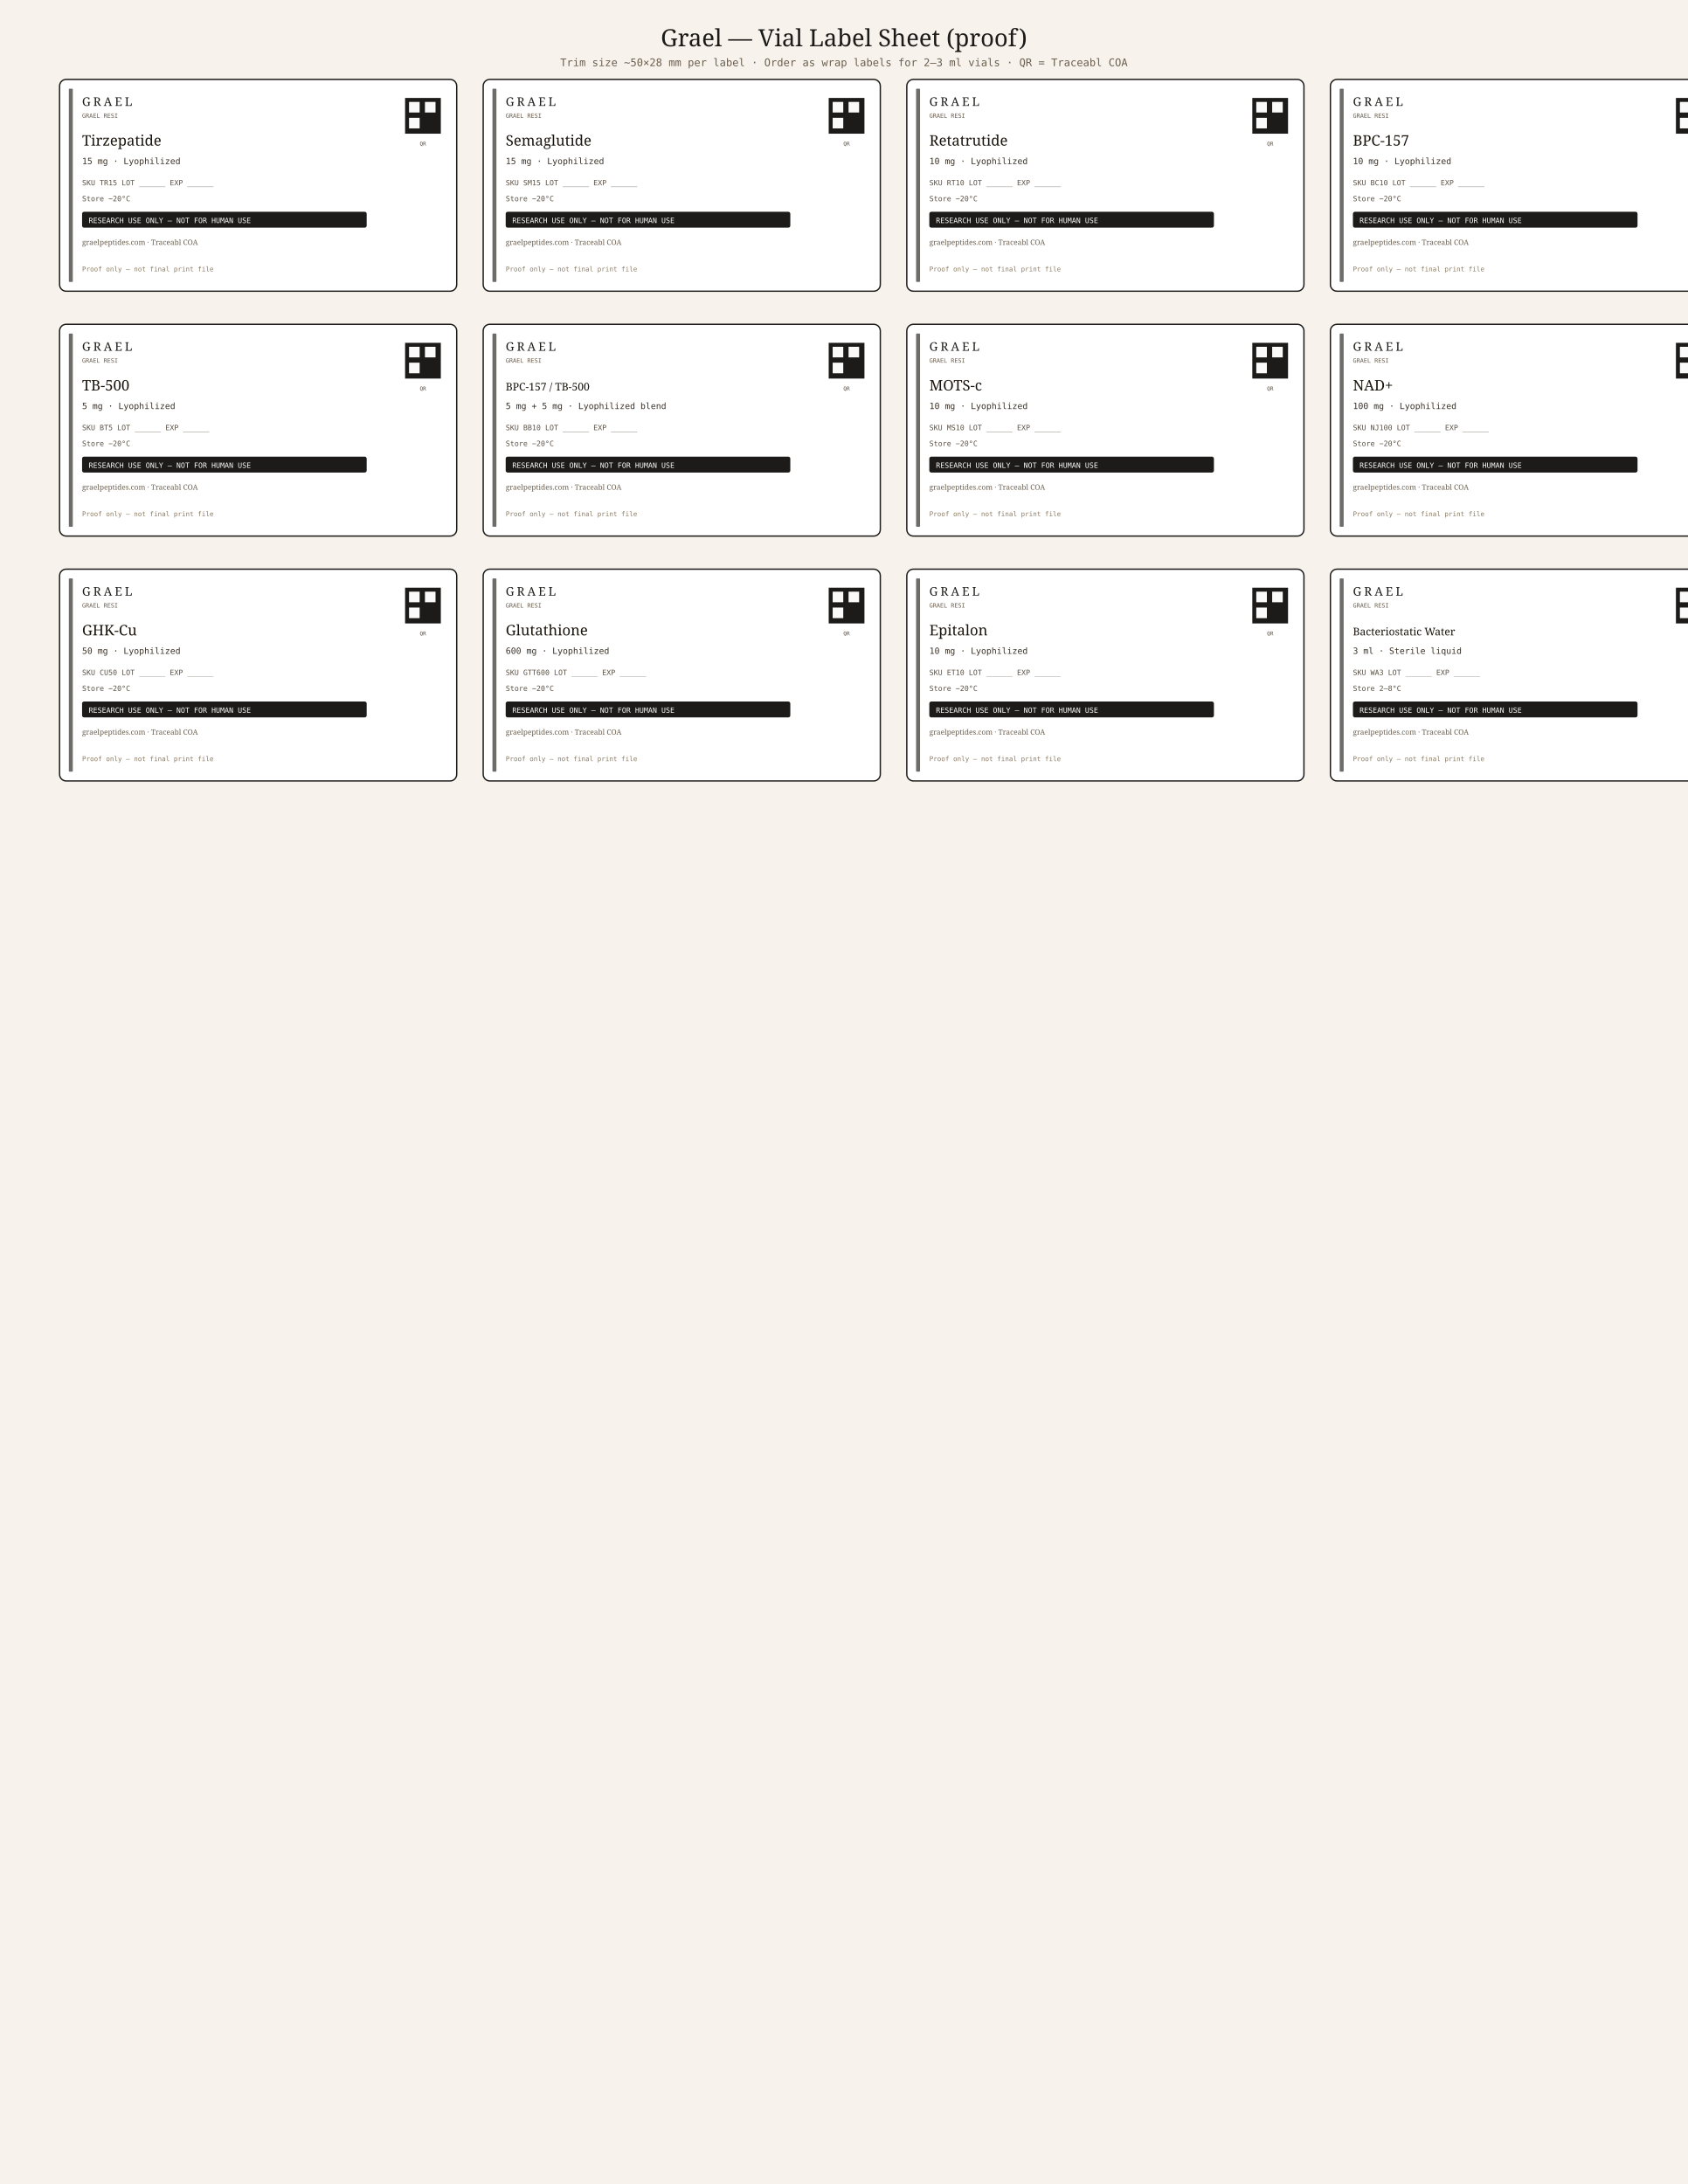
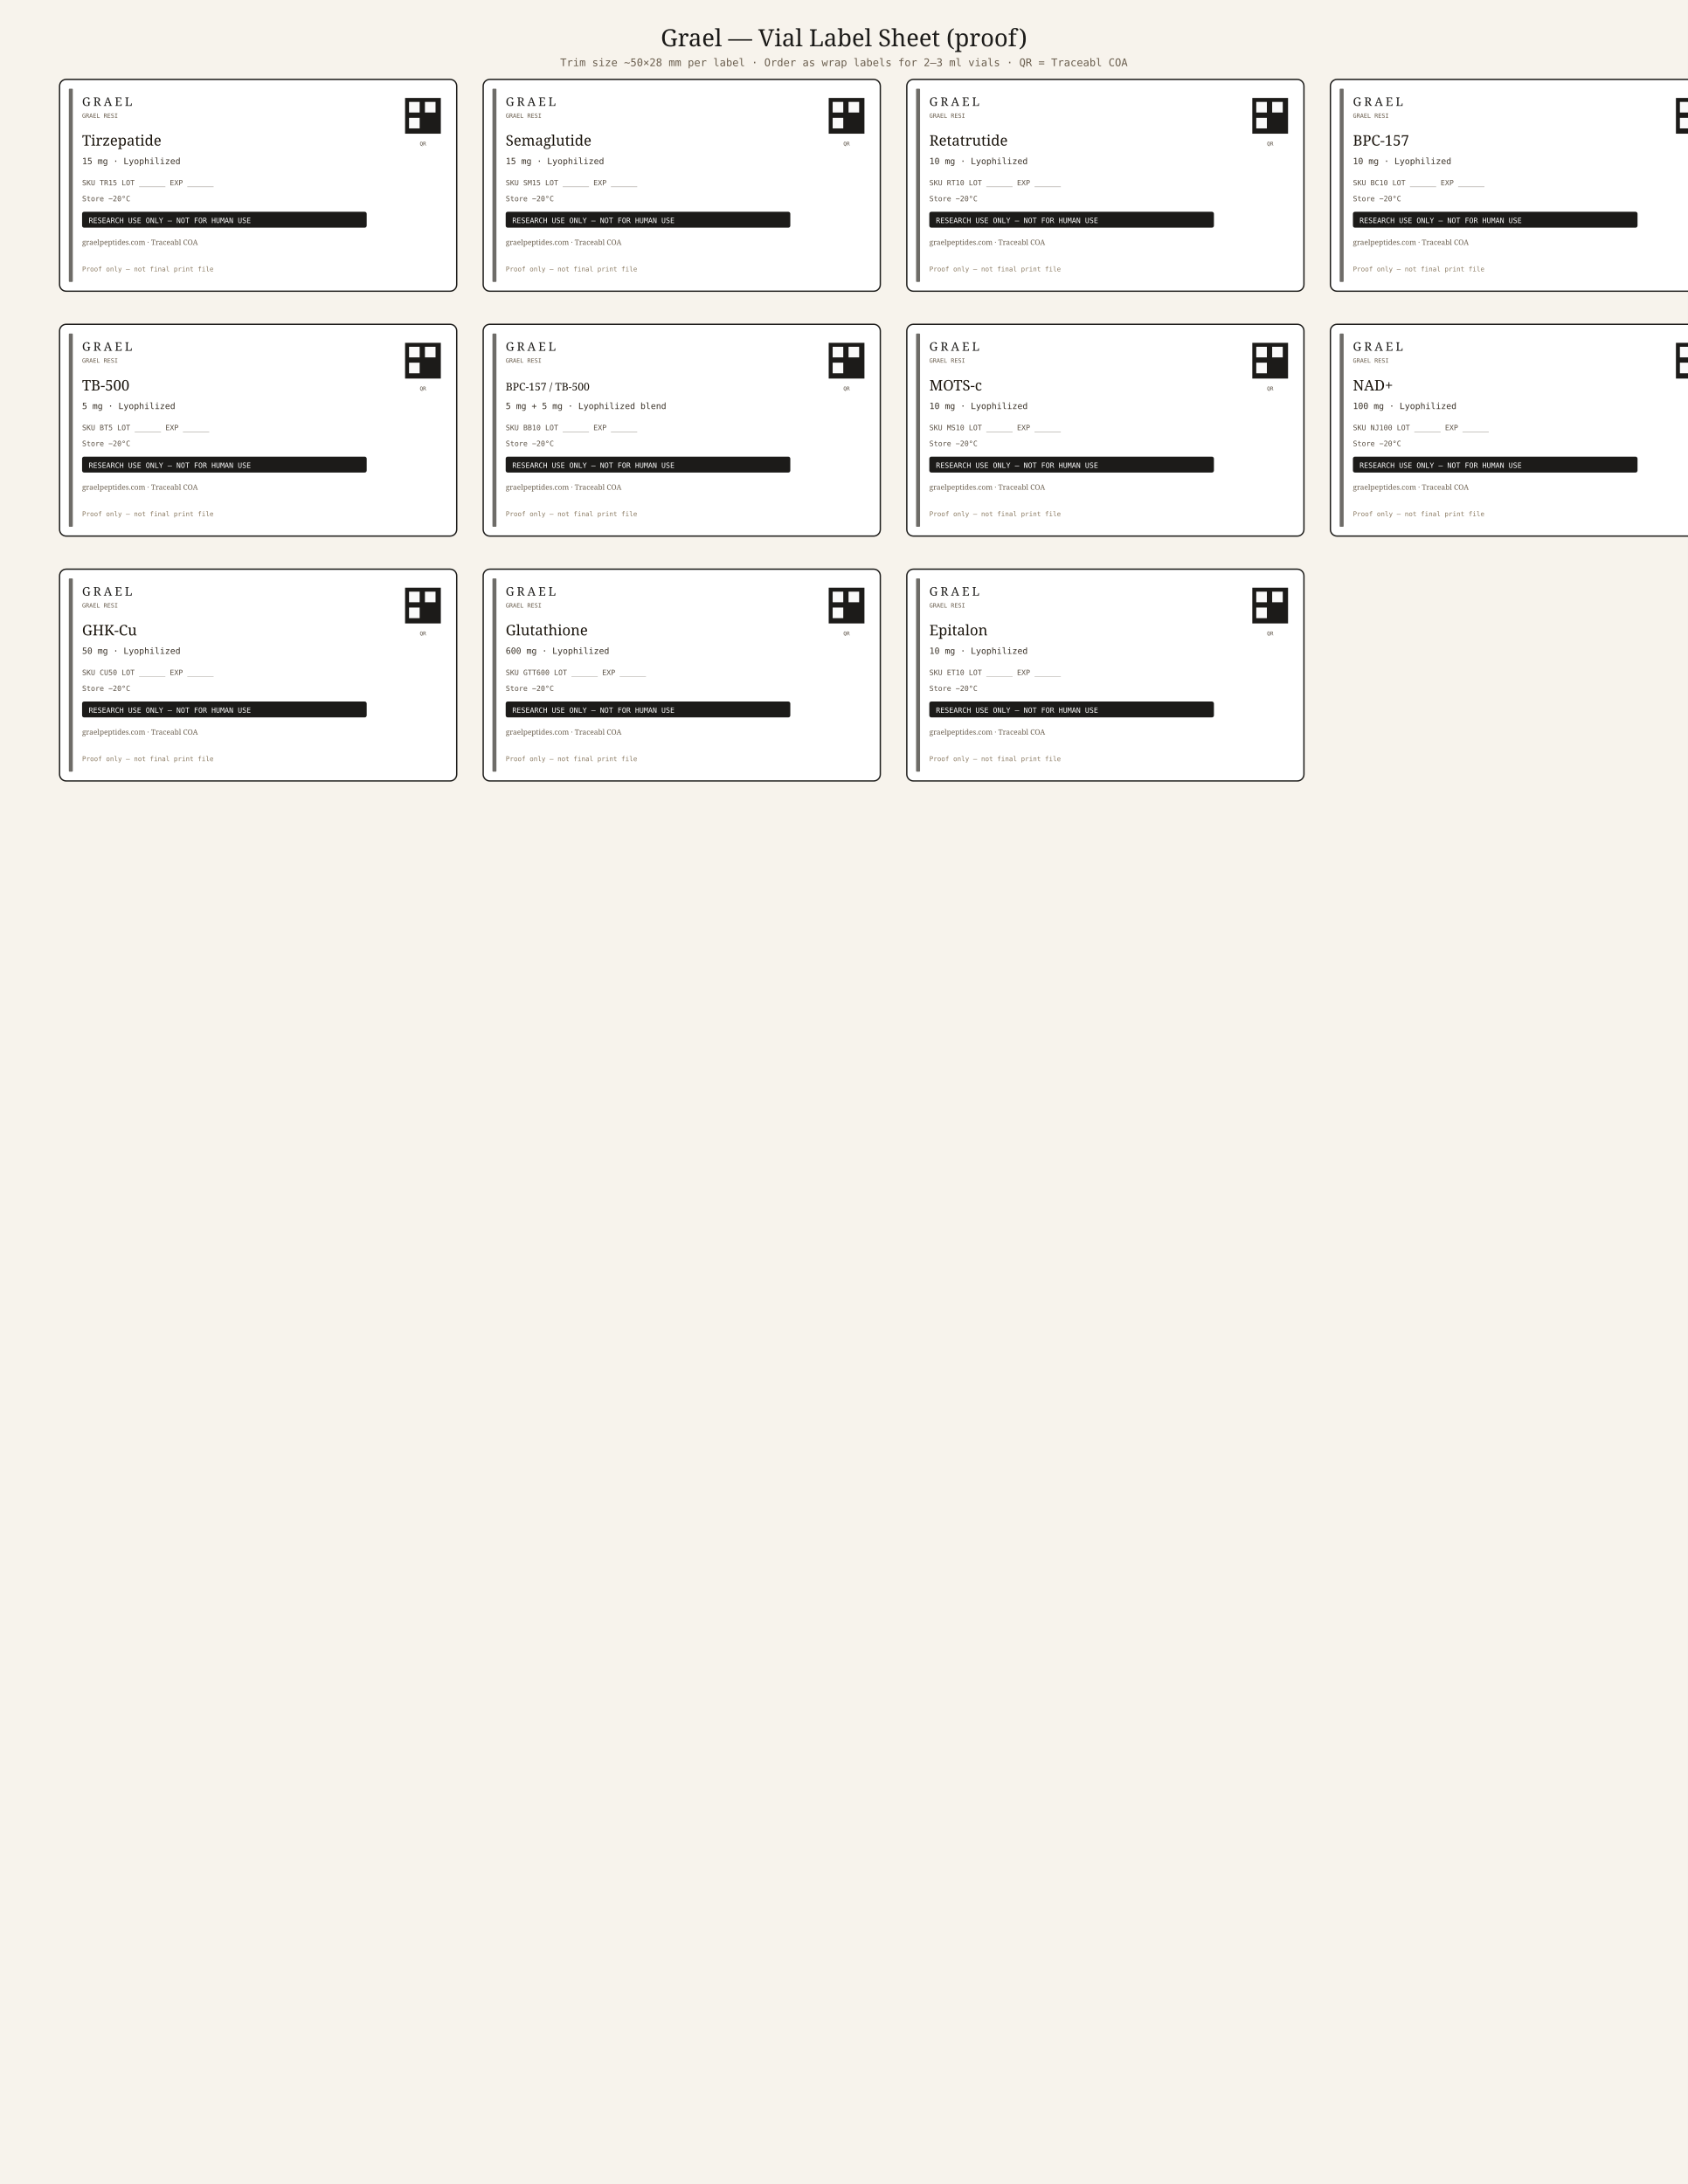
<svg xmlns="http://www.w3.org/2000/svg" width="2550" height="3300" viewBox="0 0 2550 3300">
  <rect width="100%" height="100%" fill="#f7f3ec" />
  <text x="1275" y="70" text-anchor="middle" font-family="Georgia, serif" font-size="36" fill="#1c1b19">Grael — Vial Label Sheet (proof)</text>
  <text x="1275" y="100" text-anchor="middle" font-family="ui-monospace, monospace" font-size="16" fill="#6a5e4e">Trim size ~50×28 mm per label · Order as wrap labels for 2–3 ml vials · QR = Traceabl COA</text>
  <g transform="translate(90,120)">
    <rect width="600" height="320" rx="10" fill="#ffffff" stroke="#1c1b19" stroke-width="2" />
    <rect x="14" y="14" width="6" height="292" rx="1" fill="#6e6c68" />
    <text x="34" y="40" font-family="Georgia, serif" font-size="18" letter-spacing="4" fill="#1c1b19">GRAEL</text>
    <text x="34" y="58" font-family="ui-monospace, monospace" font-size="9" fill="#6a5e4e">GRAEL RESI</text>
    <text x="34" y="100" font-family="Georgia, serif" font-size="22" fill="#1a140c">Tirzepatide</text>
    <text x="34" y="128" font-family="ui-monospace, monospace" font-size="13" fill="#3a3228">15 mg · Lyophilized</text>
    <text x="34" y="160" font-family="ui-monospace, monospace" font-size="11" fill="#5a5044">SKU TR15  LOT ______  EXP ______</text>
    <text x="34" y="184" font-family="ui-monospace, monospace" font-size="11" fill="#5a5044">Store −20°C</text>
    <rect x="34" y="200" width="430" height="24" rx="3" fill="#1c1b19" />
    <text x="44" y="217" font-family="ui-monospace, monospace" font-size="11" fill="#fafafa">RESEARCH USE ONLY — NOT FOR HUMAN USE</text>
    <rect x="522" y="28" width="54" height="54" fill="#1c1b19" />
    <rect x="528" y="34" width="16" height="16" fill="#fafafa" />
    <rect x="552" y="34" width="16" height="16" fill="#fafafa" />
    <rect x="528" y="58" width="16" height="16" fill="#fafafa" />
    <text x="549" y="100" text-anchor="middle" font-family="ui-monospace, monospace" font-size="8" fill="#5a5044">QR</text>
    <text x="34" y="250" font-family="Georgia, serif" font-size="11" fill="#6a5e4e">graelpeptides.com · Traceabl COA</text>
    <text x="34" y="290" font-family="ui-monospace, monospace" font-size="10" fill="#8a7a62">Proof only — not final print file</text>
  </g>
  <g transform="translate(730,120)">
    <rect width="600" height="320" rx="10" fill="#ffffff" stroke="#1c1b19" stroke-width="2" />
    <rect x="14" y="14" width="6" height="292" rx="1" fill="#6e6c68" />
    <text x="34" y="40" font-family="Georgia, serif" font-size="18" letter-spacing="4" fill="#1c1b19">GRAEL</text>
    <text x="34" y="58" font-family="ui-monospace, monospace" font-size="9" fill="#6a5e4e">GRAEL RESI</text>
    <text x="34" y="100" font-family="Georgia, serif" font-size="22" fill="#1a140c">Semaglutide</text>
    <text x="34" y="128" font-family="ui-monospace, monospace" font-size="13" fill="#3a3228">15 mg · Lyophilized</text>
    <text x="34" y="160" font-family="ui-monospace, monospace" font-size="11" fill="#5a5044">SKU SM15  LOT ______  EXP ______</text>
    <text x="34" y="184" font-family="ui-monospace, monospace" font-size="11" fill="#5a5044">Store −20°C</text>
    <rect x="34" y="200" width="430" height="24" rx="3" fill="#1c1b19" />
    <text x="44" y="217" font-family="ui-monospace, monospace" font-size="11" fill="#fafafa">RESEARCH USE ONLY — NOT FOR HUMAN USE</text>
    <rect x="522" y="28" width="54" height="54" fill="#1c1b19" />
    <rect x="528" y="34" width="16" height="16" fill="#fafafa" />
    <rect x="552" y="34" width="16" height="16" fill="#fafafa" />
    <rect x="528" y="58" width="16" height="16" fill="#fafafa" />
    <text x="549" y="100" text-anchor="middle" font-family="ui-monospace, monospace" font-size="8" fill="#5a5044">QR</text>
    <text x="34" y="250" font-family="Georgia, serif" font-size="11" fill="#6a5e4e">graelpeptides.com · Traceabl COA</text>
    <text x="34" y="290" font-family="ui-monospace, monospace" font-size="10" fill="#8a7a62">Proof only — not final print file</text>
  </g>
  <g transform="translate(1370,120)">
    <rect width="600" height="320" rx="10" fill="#ffffff" stroke="#1c1b19" stroke-width="2" />
    <rect x="14" y="14" width="6" height="292" rx="1" fill="#6e6c68" />
    <text x="34" y="40" font-family="Georgia, serif" font-size="18" letter-spacing="4" fill="#1c1b19">GRAEL</text>
    <text x="34" y="58" font-family="ui-monospace, monospace" font-size="9" fill="#6a5e4e">GRAEL RESI</text>
    <text x="34" y="100" font-family="Georgia, serif" font-size="22" fill="#1a140c">Retatrutide</text>
    <text x="34" y="128" font-family="ui-monospace, monospace" font-size="13" fill="#3a3228">10 mg · Lyophilized</text>
    <text x="34" y="160" font-family="ui-monospace, monospace" font-size="11" fill="#5a5044">SKU RT10  LOT ______  EXP ______</text>
    <text x="34" y="184" font-family="ui-monospace, monospace" font-size="11" fill="#5a5044">Store −20°C</text>
    <rect x="34" y="200" width="430" height="24" rx="3" fill="#1c1b19" />
    <text x="44" y="217" font-family="ui-monospace, monospace" font-size="11" fill="#fafafa">RESEARCH USE ONLY — NOT FOR HUMAN USE</text>
    <rect x="522" y="28" width="54" height="54" fill="#1c1b19" />
    <rect x="528" y="34" width="16" height="16" fill="#fafafa" />
    <rect x="552" y="34" width="16" height="16" fill="#fafafa" />
    <rect x="528" y="58" width="16" height="16" fill="#fafafa" />
    <text x="549" y="100" text-anchor="middle" font-family="ui-monospace, monospace" font-size="8" fill="#5a5044">QR</text>
    <text x="34" y="250" font-family="Georgia, serif" font-size="11" fill="#6a5e4e">graelpeptides.com · Traceabl COA</text>
    <text x="34" y="290" font-family="ui-monospace, monospace" font-size="10" fill="#8a7a62">Proof only — not final print file</text>
  </g>
  <g transform="translate(2010,120)">
    <rect width="600" height="320" rx="10" fill="#ffffff" stroke="#1c1b19" stroke-width="2" />
    <rect x="14" y="14" width="6" height="292" rx="1" fill="#6e6c68" />
    <text x="34" y="40" font-family="Georgia, serif" font-size="18" letter-spacing="4" fill="#1c1b19">GRAEL</text>
    <text x="34" y="58" font-family="ui-monospace, monospace" font-size="9" fill="#6a5e4e">GRAEL RESI</text>
    <text x="34" y="100" font-family="Georgia, serif" font-size="22" fill="#1a140c">BPC-157</text>
    <text x="34" y="128" font-family="ui-monospace, monospace" font-size="13" fill="#3a3228">10 mg · Lyophilized</text>
    <text x="34" y="160" font-family="ui-monospace, monospace" font-size="11" fill="#5a5044">SKU BC10  LOT ______  EXP ______</text>
    <text x="34" y="184" font-family="ui-monospace, monospace" font-size="11" fill="#5a5044">Store −20°C</text>
    <rect x="34" y="200" width="430" height="24" rx="3" fill="#1c1b19" />
    <text x="44" y="217" font-family="ui-monospace, monospace" font-size="11" fill="#fafafa">RESEARCH USE ONLY — NOT FOR HUMAN USE</text>
    <rect x="522" y="28" width="54" height="54" fill="#1c1b19" />
    <rect x="528" y="34" width="16" height="16" fill="#fafafa" />
    <rect x="552" y="34" width="16" height="16" fill="#fafafa" />
    <rect x="528" y="58" width="16" height="16" fill="#fafafa" />
    <text x="549" y="100" text-anchor="middle" font-family="ui-monospace, monospace" font-size="8" fill="#5a5044">QR</text>
    <text x="34" y="250" font-family="Georgia, serif" font-size="11" fill="#6a5e4e">graelpeptides.com · Traceabl COA</text>
    <text x="34" y="290" font-family="ui-monospace, monospace" font-size="10" fill="#8a7a62">Proof only — not final print file</text>
  </g>
  <g transform="translate(90,490)">
    <rect width="600" height="320" rx="10" fill="#ffffff" stroke="#1c1b19" stroke-width="2" />
    <rect x="14" y="14" width="6" height="292" rx="1" fill="#6e6c68" />
    <text x="34" y="40" font-family="Georgia, serif" font-size="18" letter-spacing="4" fill="#1c1b19">GRAEL</text>
    <text x="34" y="58" font-family="ui-monospace, monospace" font-size="9" fill="#6a5e4e">GRAEL RESI</text>
    <text x="34" y="100" font-family="Georgia, serif" font-size="22" fill="#1a140c">TB-500</text>
    <text x="34" y="128" font-family="ui-monospace, monospace" font-size="13" fill="#3a3228">5 mg · Lyophilized</text>
    <text x="34" y="160" font-family="ui-monospace, monospace" font-size="11" fill="#5a5044">SKU BT5  LOT ______  EXP ______</text>
    <text x="34" y="184" font-family="ui-monospace, monospace" font-size="11" fill="#5a5044">Store −20°C</text>
    <rect x="34" y="200" width="430" height="24" rx="3" fill="#1c1b19" />
    <text x="44" y="217" font-family="ui-monospace, monospace" font-size="11" fill="#fafafa">RESEARCH USE ONLY — NOT FOR HUMAN USE</text>
    <rect x="522" y="28" width="54" height="54" fill="#1c1b19" />
    <rect x="528" y="34" width="16" height="16" fill="#fafafa" />
    <rect x="552" y="34" width="16" height="16" fill="#fafafa" />
    <rect x="528" y="58" width="16" height="16" fill="#fafafa" />
    <text x="549" y="100" text-anchor="middle" font-family="ui-monospace, monospace" font-size="8" fill="#5a5044">QR</text>
    <text x="34" y="250" font-family="Georgia, serif" font-size="11" fill="#6a5e4e">graelpeptides.com · Traceabl COA</text>
    <text x="34" y="290" font-family="ui-monospace, monospace" font-size="10" fill="#8a7a62">Proof only — not final print file</text>
  </g>
  <g transform="translate(730,490)">
    <rect width="600" height="320" rx="10" fill="#ffffff" stroke="#1c1b19" stroke-width="2" />
    <rect x="14" y="14" width="6" height="292" rx="1" fill="#6e6c68" />
    <text x="34" y="40" font-family="Georgia, serif" font-size="18" letter-spacing="4" fill="#1c1b19">GRAEL</text>
    <text x="34" y="58" font-family="ui-monospace, monospace" font-size="9" fill="#6a5e4e">GRAEL RESI</text>
    <text x="34" y="100" font-family="Georgia, serif" font-size="16" fill="#1a140c">BPC-157 / TB-500</text>
    <text x="34" y="128" font-family="ui-monospace, monospace" font-size="13" fill="#3a3228">5 mg + 5 mg · Lyophilized blend</text>
    <text x="34" y="160" font-family="ui-monospace, monospace" font-size="11" fill="#5a5044">SKU BB10  LOT ______  EXP ______</text>
    <text x="34" y="184" font-family="ui-monospace, monospace" font-size="11" fill="#5a5044">Store −20°C</text>
    <rect x="34" y="200" width="430" height="24" rx="3" fill="#1c1b19" />
    <text x="44" y="217" font-family="ui-monospace, monospace" font-size="11" fill="#fafafa">RESEARCH USE ONLY — NOT FOR HUMAN USE</text>
    <rect x="522" y="28" width="54" height="54" fill="#1c1b19" />
    <rect x="528" y="34" width="16" height="16" fill="#fafafa" />
    <rect x="552" y="34" width="16" height="16" fill="#fafafa" />
    <rect x="528" y="58" width="16" height="16" fill="#fafafa" />
    <text x="549" y="100" text-anchor="middle" font-family="ui-monospace, monospace" font-size="8" fill="#5a5044">QR</text>
    <text x="34" y="250" font-family="Georgia, serif" font-size="11" fill="#6a5e4e">graelpeptides.com · Traceabl COA</text>
    <text x="34" y="290" font-family="ui-monospace, monospace" font-size="10" fill="#8a7a62">Proof only — not final print file</text>
  </g>
  <g transform="translate(1370,490)">
    <rect width="600" height="320" rx="10" fill="#ffffff" stroke="#1c1b19" stroke-width="2" />
    <rect x="14" y="14" width="6" height="292" rx="1" fill="#6e6c68" />
    <text x="34" y="40" font-family="Georgia, serif" font-size="18" letter-spacing="4" fill="#1c1b19">GRAEL</text>
    <text x="34" y="58" font-family="ui-monospace, monospace" font-size="9" fill="#6a5e4e">GRAEL RESI</text>
    <text x="34" y="100" font-family="Georgia, serif" font-size="22" fill="#1a140c">MOTS-c</text>
    <text x="34" y="128" font-family="ui-monospace, monospace" font-size="13" fill="#3a3228">10 mg · Lyophilized</text>
    <text x="34" y="160" font-family="ui-monospace, monospace" font-size="11" fill="#5a5044">SKU MS10  LOT ______  EXP ______</text>
    <text x="34" y="184" font-family="ui-monospace, monospace" font-size="11" fill="#5a5044">Store −20°C</text>
    <rect x="34" y="200" width="430" height="24" rx="3" fill="#1c1b19" />
    <text x="44" y="217" font-family="ui-monospace, monospace" font-size="11" fill="#fafafa">RESEARCH USE ONLY — NOT FOR HUMAN USE</text>
    <rect x="522" y="28" width="54" height="54" fill="#1c1b19" />
    <rect x="528" y="34" width="16" height="16" fill="#fafafa" />
    <rect x="552" y="34" width="16" height="16" fill="#fafafa" />
    <rect x="528" y="58" width="16" height="16" fill="#fafafa" />
    <text x="549" y="100" text-anchor="middle" font-family="ui-monospace, monospace" font-size="8" fill="#5a5044">QR</text>
    <text x="34" y="250" font-family="Georgia, serif" font-size="11" fill="#6a5e4e">graelpeptides.com · Traceabl COA</text>
    <text x="34" y="290" font-family="ui-monospace, monospace" font-size="10" fill="#8a7a62">Proof only — not final print file</text>
  </g>
  <g transform="translate(2010,490)">
    <rect width="600" height="320" rx="10" fill="#ffffff" stroke="#1c1b19" stroke-width="2" />
    <rect x="14" y="14" width="6" height="292" rx="1" fill="#6e6c68" />
    <text x="34" y="40" font-family="Georgia, serif" font-size="18" letter-spacing="4" fill="#1c1b19">GRAEL</text>
    <text x="34" y="58" font-family="ui-monospace, monospace" font-size="9" fill="#6a5e4e">GRAEL RESI</text>
    <text x="34" y="100" font-family="Georgia, serif" font-size="22" fill="#1a140c">NAD+</text>
    <text x="34" y="128" font-family="ui-monospace, monospace" font-size="13" fill="#3a3228">100 mg · Lyophilized</text>
    <text x="34" y="160" font-family="ui-monospace, monospace" font-size="11" fill="#5a5044">SKU NJ100  LOT ______  EXP ______</text>
    <text x="34" y="184" font-family="ui-monospace, monospace" font-size="11" fill="#5a5044">Store −20°C</text>
    <rect x="34" y="200" width="430" height="24" rx="3" fill="#1c1b19" />
    <text x="44" y="217" font-family="ui-monospace, monospace" font-size="11" fill="#fafafa">RESEARCH USE ONLY — NOT FOR HUMAN USE</text>
    <rect x="522" y="28" width="54" height="54" fill="#1c1b19" />
    <rect x="528" y="34" width="16" height="16" fill="#fafafa" />
    <rect x="552" y="34" width="16" height="16" fill="#fafafa" />
    <rect x="528" y="58" width="16" height="16" fill="#fafafa" />
    <text x="549" y="100" text-anchor="middle" font-family="ui-monospace, monospace" font-size="8" fill="#5a5044">QR</text>
    <text x="34" y="250" font-family="Georgia, serif" font-size="11" fill="#6a5e4e">graelpeptides.com · Traceabl COA</text>
    <text x="34" y="290" font-family="ui-monospace, monospace" font-size="10" fill="#8a7a62">Proof only — not final print file</text>
  </g>
  <g transform="translate(90,860)">
    <rect width="600" height="320" rx="10" fill="#ffffff" stroke="#1c1b19" stroke-width="2" />
    <rect x="14" y="14" width="6" height="292" rx="1" fill="#6e6c68" />
    <text x="34" y="40" font-family="Georgia, serif" font-size="18" letter-spacing="4" fill="#1c1b19">GRAEL</text>
    <text x="34" y="58" font-family="ui-monospace, monospace" font-size="9" fill="#6a5e4e">GRAEL RESI</text>
    <text x="34" y="100" font-family="Georgia, serif" font-size="22" fill="#1a140c">GHK-Cu</text>
    <text x="34" y="128" font-family="ui-monospace, monospace" font-size="13" fill="#3a3228">50 mg · Lyophilized</text>
    <text x="34" y="160" font-family="ui-monospace, monospace" font-size="11" fill="#5a5044">SKU CU50  LOT ______  EXP ______</text>
    <text x="34" y="184" font-family="ui-monospace, monospace" font-size="11" fill="#5a5044">Store −20°C</text>
    <rect x="34" y="200" width="430" height="24" rx="3" fill="#1c1b19" />
    <text x="44" y="217" font-family="ui-monospace, monospace" font-size="11" fill="#fafafa">RESEARCH USE ONLY — NOT FOR HUMAN USE</text>
    <rect x="522" y="28" width="54" height="54" fill="#1c1b19" />
    <rect x="528" y="34" width="16" height="16" fill="#fafafa" />
    <rect x="552" y="34" width="16" height="16" fill="#fafafa" />
    <rect x="528" y="58" width="16" height="16" fill="#fafafa" />
    <text x="549" y="100" text-anchor="middle" font-family="ui-monospace, monospace" font-size="8" fill="#5a5044">QR</text>
    <text x="34" y="250" font-family="Georgia, serif" font-size="11" fill="#6a5e4e">graelpeptides.com · Traceabl COA</text>
    <text x="34" y="290" font-family="ui-monospace, monospace" font-size="10" fill="#8a7a62">Proof only — not final print file</text>
  </g>
  <g transform="translate(730,860)">
    <rect width="600" height="320" rx="10" fill="#ffffff" stroke="#1c1b19" stroke-width="2" />
    <rect x="14" y="14" width="6" height="292" rx="1" fill="#6e6c68" />
    <text x="34" y="40" font-family="Georgia, serif" font-size="18" letter-spacing="4" fill="#1c1b19">GRAEL</text>
    <text x="34" y="58" font-family="ui-monospace, monospace" font-size="9" fill="#6a5e4e">GRAEL RESI</text>
    <text x="34" y="100" font-family="Georgia, serif" font-size="22" fill="#1a140c">Glutathione</text>
    <text x="34" y="128" font-family="ui-monospace, monospace" font-size="13" fill="#3a3228">600 mg · Lyophilized</text>
    <text x="34" y="160" font-family="ui-monospace, monospace" font-size="11" fill="#5a5044">SKU GTT600  LOT ______  EXP ______</text>
    <text x="34" y="184" font-family="ui-monospace, monospace" font-size="11" fill="#5a5044">Store −20°C</text>
    <rect x="34" y="200" width="430" height="24" rx="3" fill="#1c1b19" />
    <text x="44" y="217" font-family="ui-monospace, monospace" font-size="11" fill="#fafafa">RESEARCH USE ONLY — NOT FOR HUMAN USE</text>
    <rect x="522" y="28" width="54" height="54" fill="#1c1b19" />
    <rect x="528" y="34" width="16" height="16" fill="#fafafa" />
    <rect x="552" y="34" width="16" height="16" fill="#fafafa" />
    <rect x="528" y="58" width="16" height="16" fill="#fafafa" />
    <text x="549" y="100" text-anchor="middle" font-family="ui-monospace, monospace" font-size="8" fill="#5a5044">QR</text>
    <text x="34" y="250" font-family="Georgia, serif" font-size="11" fill="#6a5e4e">graelpeptides.com · Traceabl COA</text>
    <text x="34" y="290" font-family="ui-monospace, monospace" font-size="10" fill="#8a7a62">Proof only — not final print file</text>
  </g>
  <g transform="translate(1370,860)">
    <rect width="600" height="320" rx="10" fill="#ffffff" stroke="#1c1b19" stroke-width="2" />
    <rect x="14" y="14" width="6" height="292" rx="1" fill="#6e6c68" />
    <text x="34" y="40" font-family="Georgia, serif" font-size="18" letter-spacing="4" fill="#1c1b19">GRAEL</text>
    <text x="34" y="58" font-family="ui-monospace, monospace" font-size="9" fill="#6a5e4e">GRAEL RESI</text>
    <text x="34" y="100" font-family="Georgia, serif" font-size="22" fill="#1a140c">Epitalon</text>
    <text x="34" y="128" font-family="ui-monospace, monospace" font-size="13" fill="#3a3228">10 mg · Lyophilized</text>
    <text x="34" y="160" font-family="ui-monospace, monospace" font-size="11" fill="#5a5044">SKU ET10  LOT ______  EXP ______</text>
    <text x="34" y="184" font-family="ui-monospace, monospace" font-size="11" fill="#5a5044">Store −20°C</text>
    <rect x="34" y="200" width="430" height="24" rx="3" fill="#1c1b19" />
    <text x="44" y="217" font-family="ui-monospace, monospace" font-size="11" fill="#fafafa">RESEARCH USE ONLY — NOT FOR HUMAN USE</text>
    <rect x="522" y="28" width="54" height="54" fill="#1c1b19" />
    <rect x="528" y="34" width="16" height="16" fill="#fafafa" />
    <rect x="552" y="34" width="16" height="16" fill="#fafafa" />
    <rect x="528" y="58" width="16" height="16" fill="#fafafa" />
    <text x="549" y="100" text-anchor="middle" font-family="ui-monospace, monospace" font-size="8" fill="#5a5044">QR</text>
    <text x="34" y="250" font-family="Georgia, serif" font-size="11" fill="#6a5e4e">graelpeptides.com · Traceabl COA</text>
    <text x="34" y="290" font-family="ui-monospace, monospace" font-size="10" fill="#8a7a62">Proof only — not final print file</text>
  </g>
-   <g transform="translate(2010,860)">
-     <rect width="600" height="320" rx="10" fill="#ffffff" stroke="#1c1b19" stroke-width="2" />
-     <rect x="14" y="14" width="6" height="292" rx="1" fill="#6e6c68" />
-     <text x="34" y="40" font-family="Georgia, serif" font-size="18" letter-spacing="4" fill="#1c1b19">GRAEL</text>
-     <text x="34" y="58" font-family="ui-monospace, monospace" font-size="9" fill="#6a5e4e">GRAEL RESI</text>
-     <text x="34" y="100" font-family="Georgia, serif" font-size="16" fill="#1a140c">Bacteriostatic Water</text>
-     <text x="34" y="128" font-family="ui-monospace, monospace" font-size="13" fill="#3a3228">3 ml · Sterile liquid</text>
-     <text x="34" y="160" font-family="ui-monospace, monospace" font-size="11" fill="#5a5044">SKU WA3  LOT ______  EXP ______</text>
-     <text x="34" y="184" font-family="ui-monospace, monospace" font-size="11" fill="#5a5044">Store 2–8°C</text>
-     <rect x="34" y="200" width="430" height="24" rx="3" fill="#1c1b19" />
-     <text x="44" y="217" font-family="ui-monospace, monospace" font-size="11" fill="#fafafa">RESEARCH USE ONLY — NOT FOR HUMAN USE</text>
-     <rect x="522" y="28" width="54" height="54" fill="#1c1b19" />
-     <rect x="528" y="34" width="16" height="16" fill="#fafafa" />
-     <rect x="552" y="34" width="16" height="16" fill="#fafafa" />
-     <rect x="528" y="58" width="16" height="16" fill="#fafafa" />
-     <text x="549" y="100" text-anchor="middle" font-family="ui-monospace, monospace" font-size="8" fill="#5a5044">QR</text>
-     <text x="34" y="250" font-family="Georgia, serif" font-size="11" fill="#6a5e4e">graelpeptides.com · Traceabl COA</text>
-     <text x="34" y="290" font-family="ui-monospace, monospace" font-size="10" fill="#8a7a62">Proof only — not final print file</text>
-   </g>
</svg>
